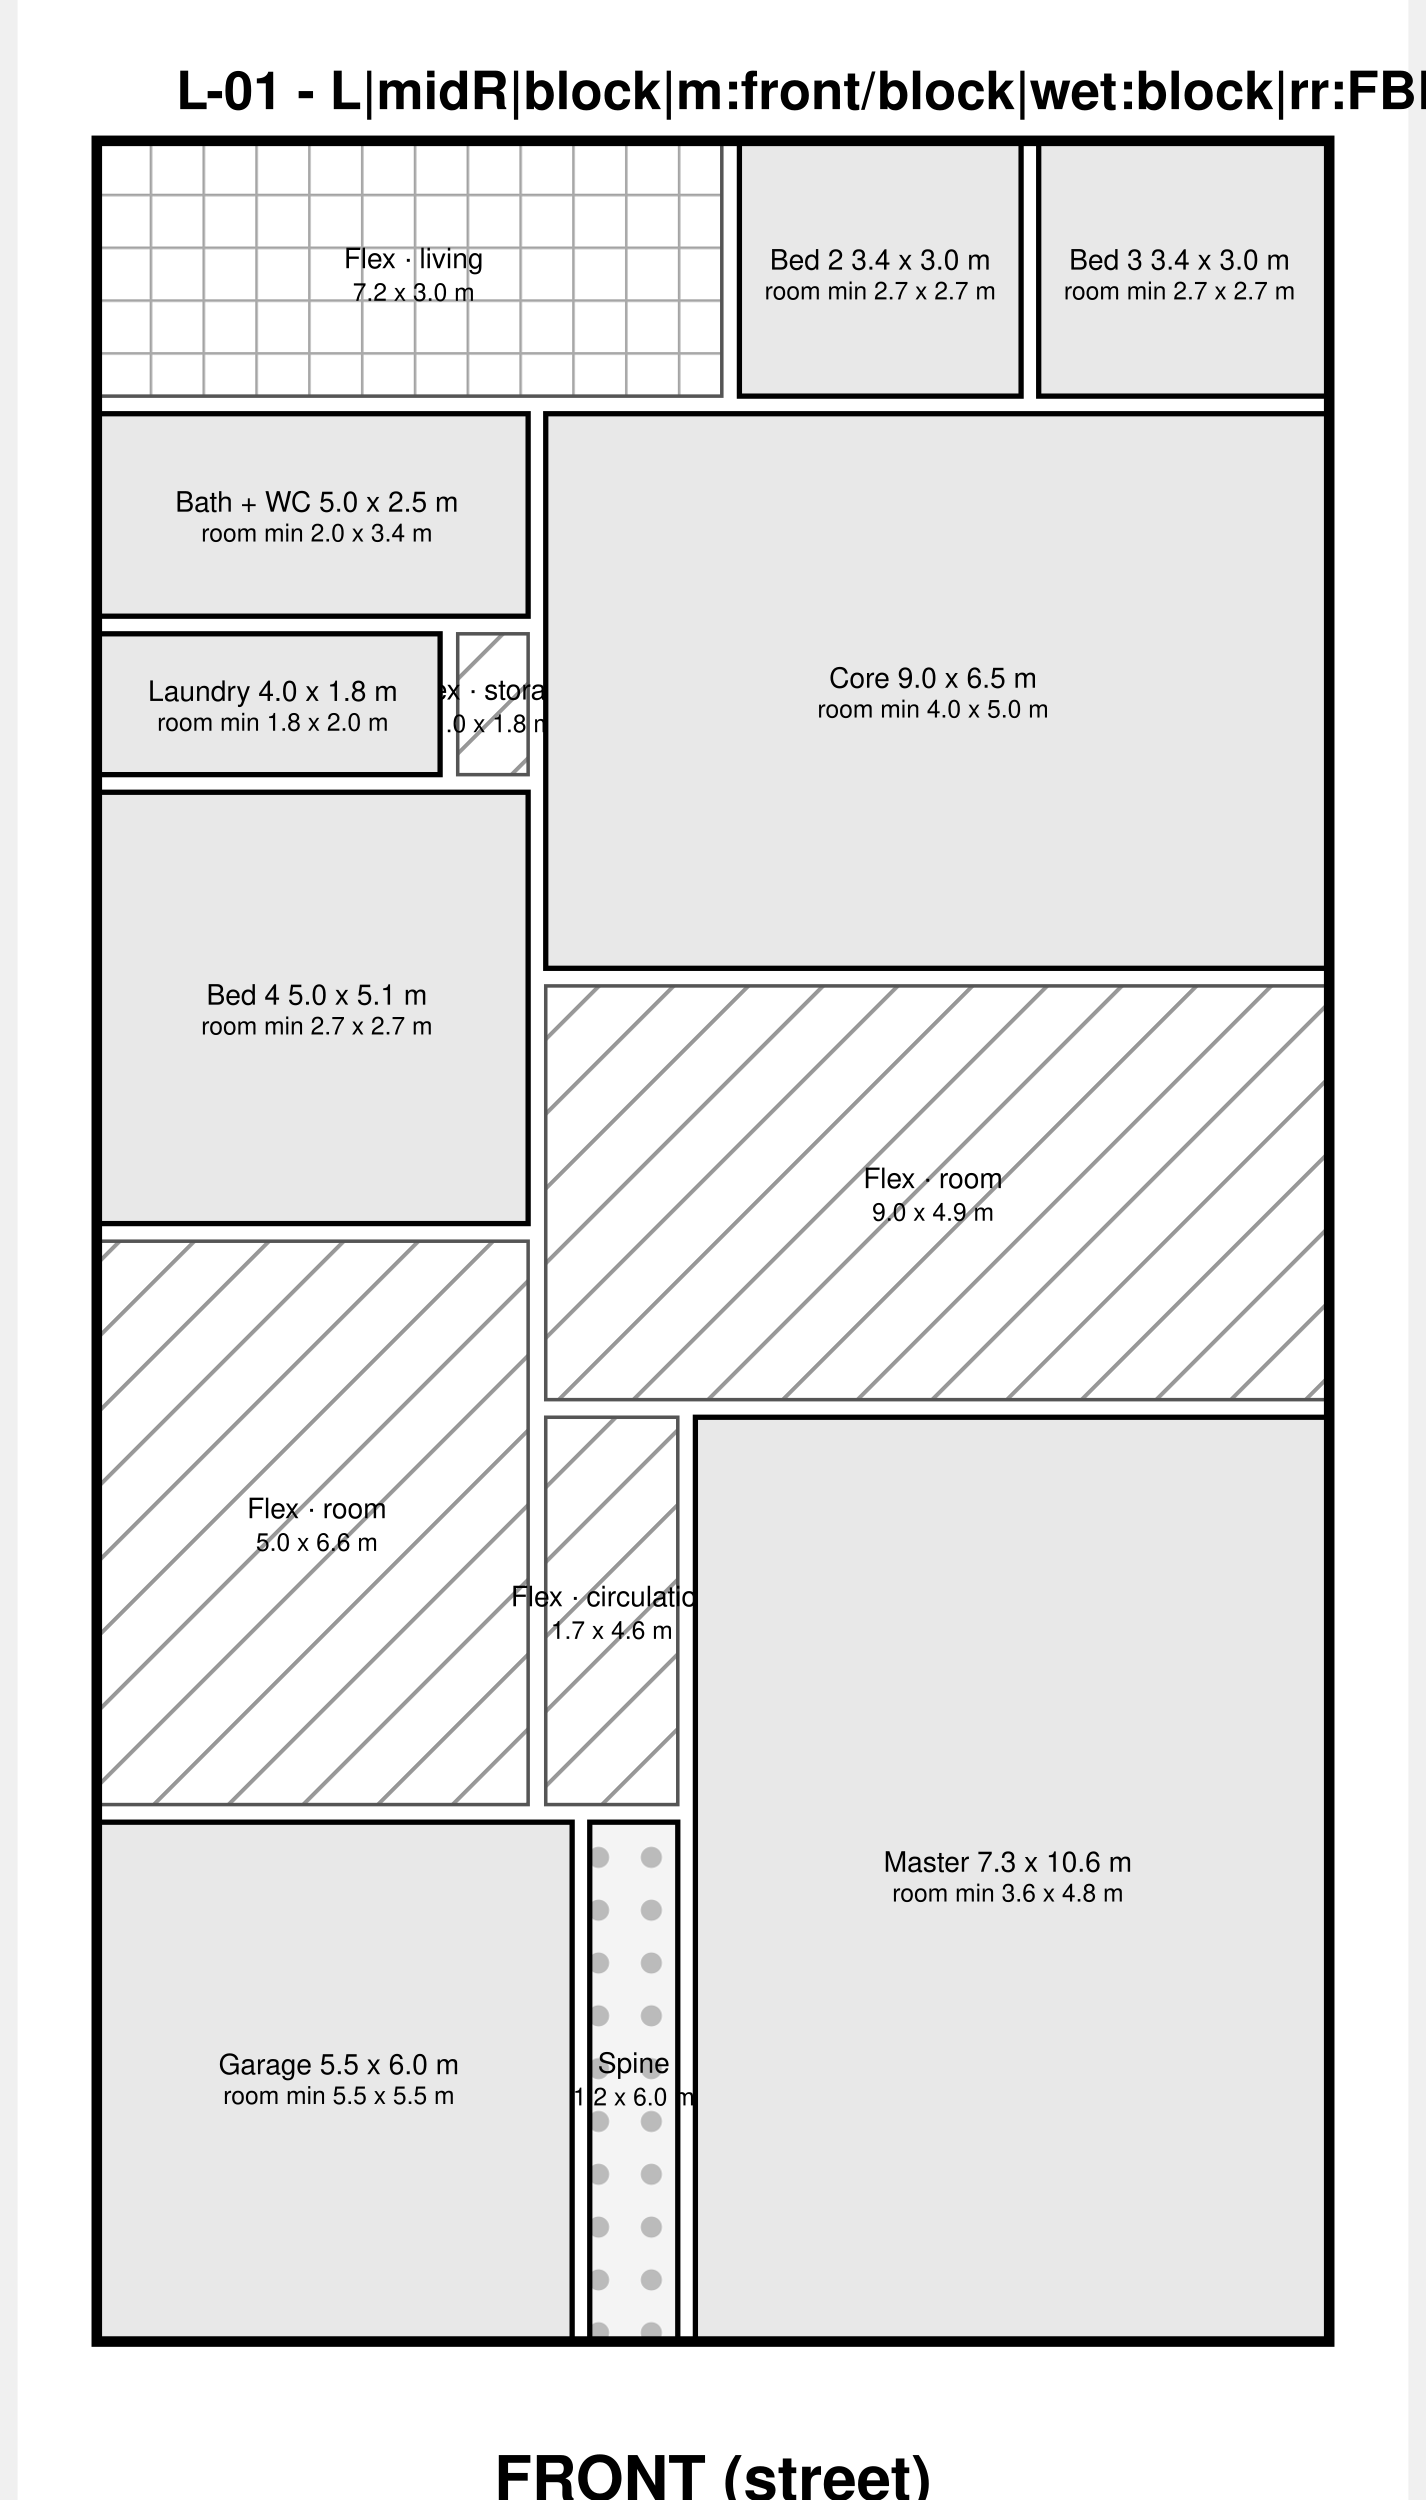
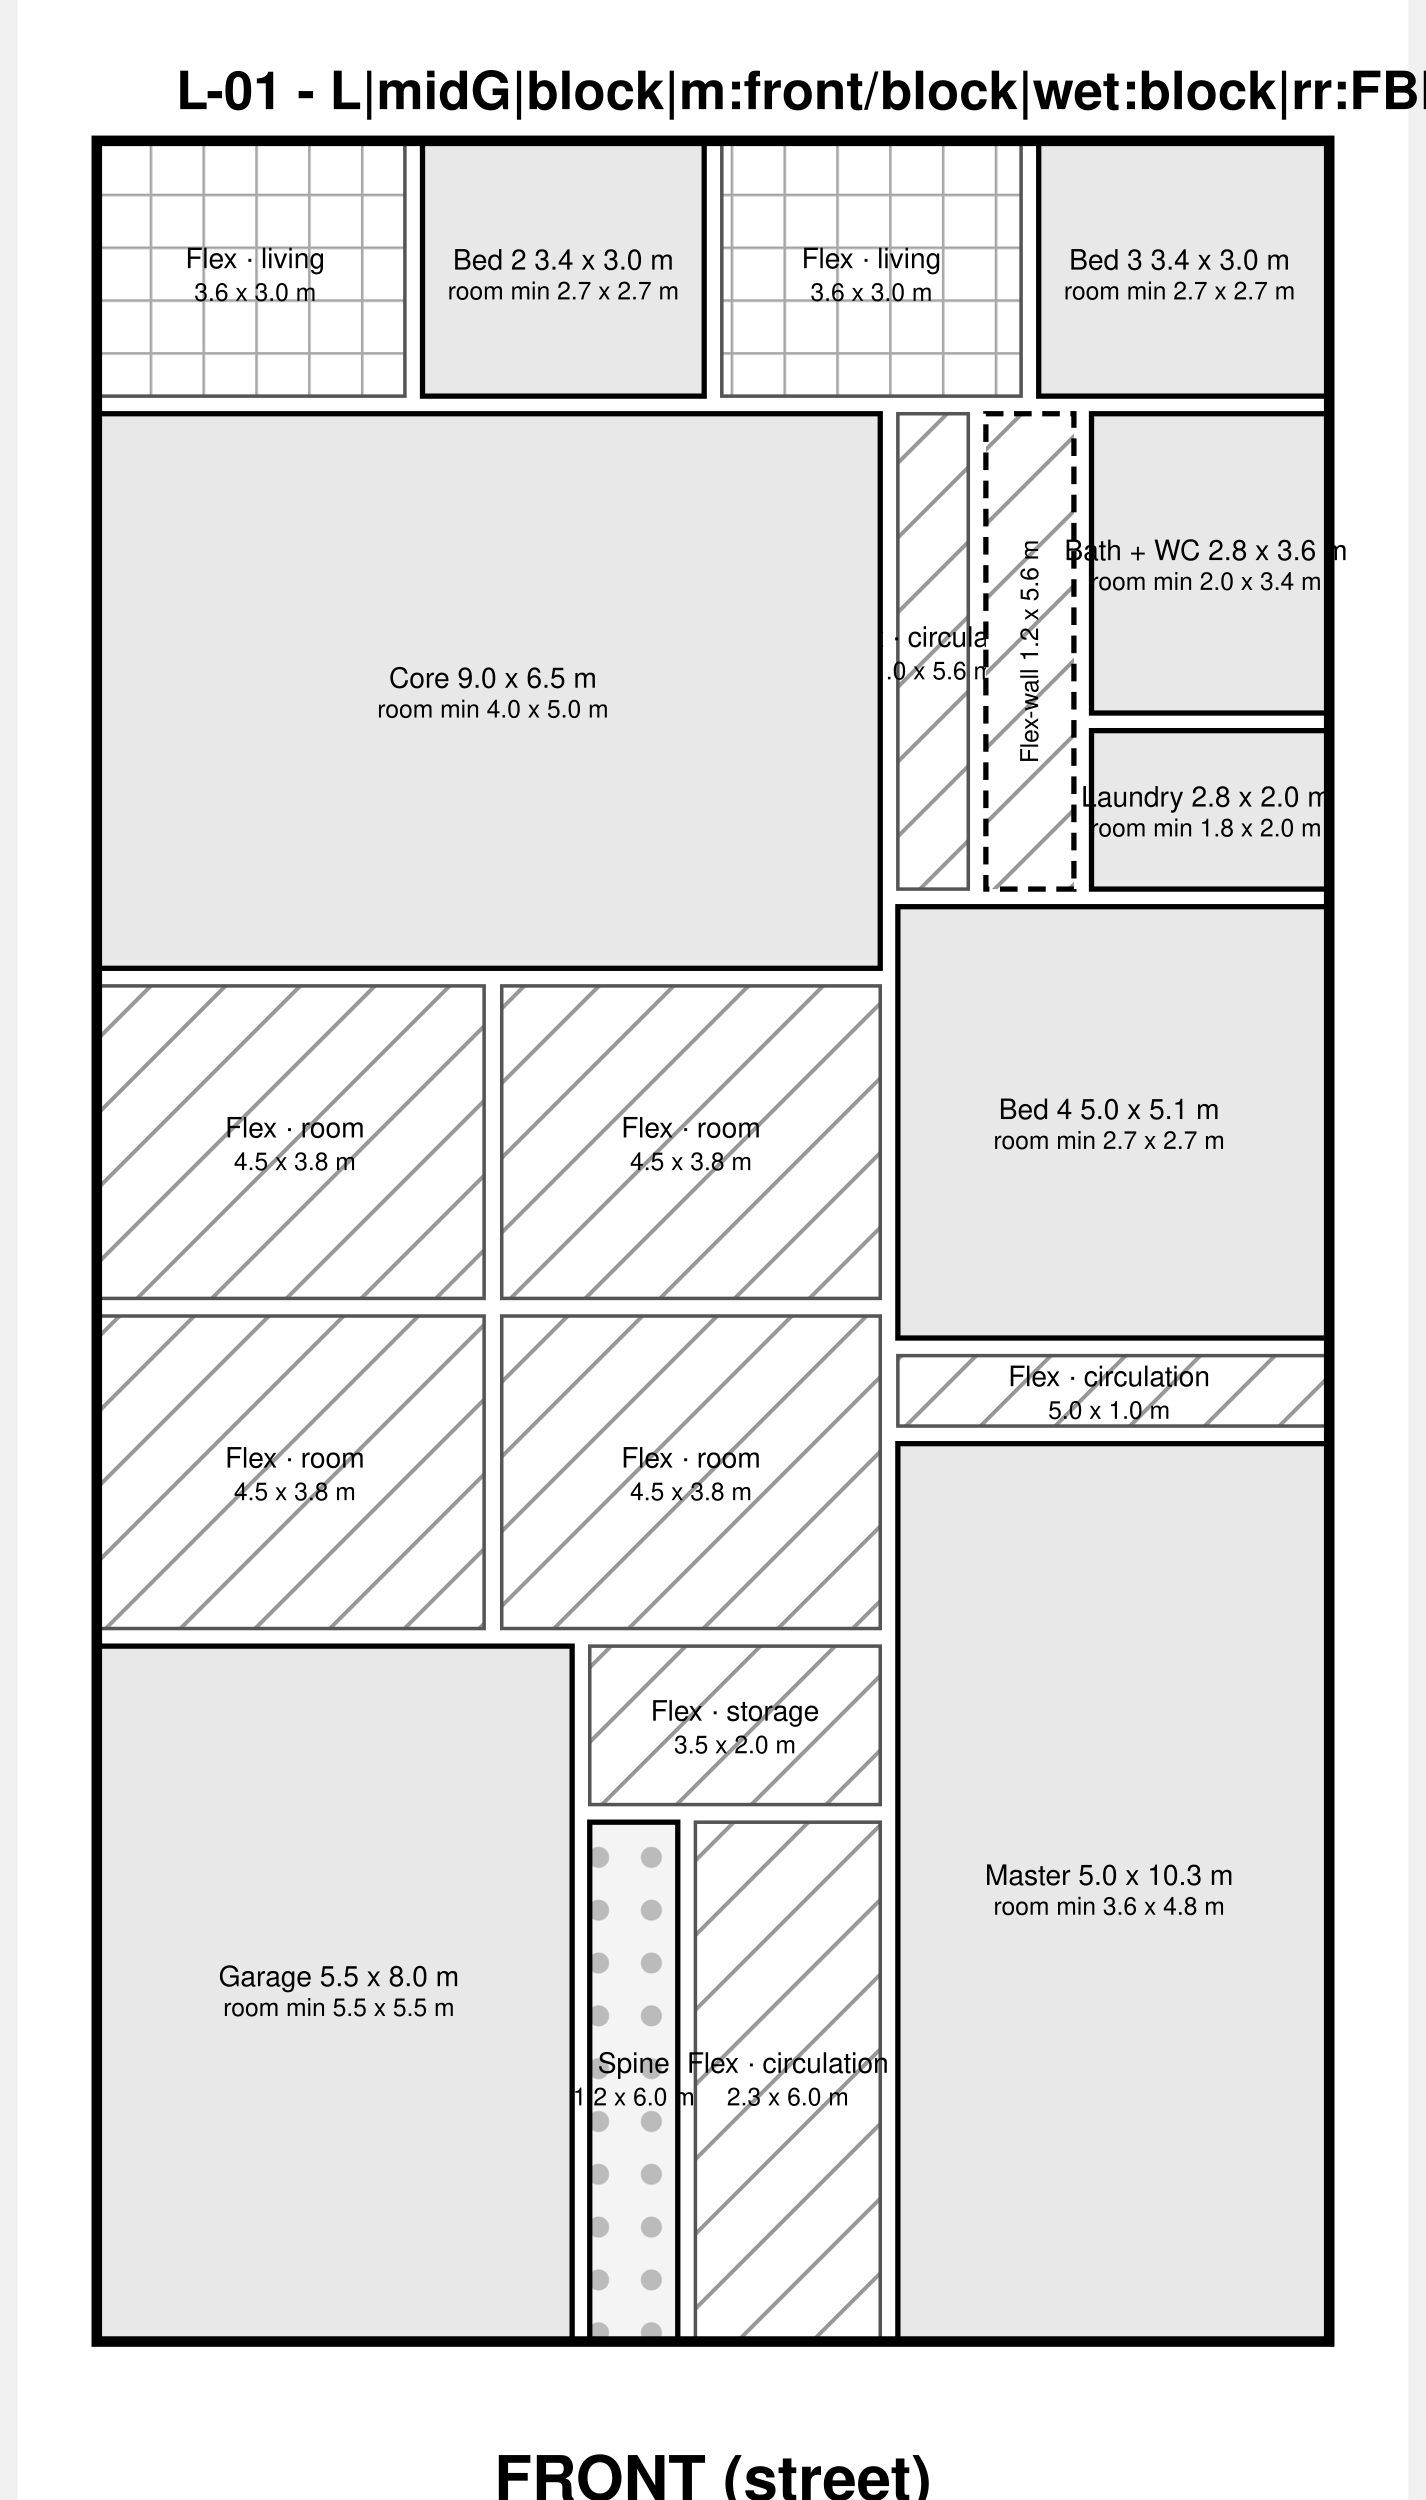
<svg xmlns="http://www.w3.org/2000/svg" width="790" height="1385" viewBox="-900 -1600 15800 28400" font-family="Helvetica, Arial, sans-serif" fill="#000">
  <defs>
    <pattern id="hatch" width="600" height="600" patternUnits="userSpaceOnUse" patternTransform="rotate(45)">
      <rect width="600" height="600" fill="#ffffff" />
      <line x1="0" y1="0" x2="0" y2="600" stroke="#999" stroke-width="90" />
    </pattern>
    <pattern id="hatch2" width="500" height="500" patternUnits="userSpaceOnUse" patternTransform="rotate(-45)">
      <rect width="500" height="500" fill="#ffffff" />
      <line x1="0" y1="0" x2="0" y2="500" stroke="#666" stroke-width="70" />
    </pattern>
    <pattern id="hatch3" width="600" height="600" patternUnits="userSpaceOnUse">
      <rect width="600" height="600" fill="#ffffff" />
      <line x1="0" y1="0" x2="0" y2="600" stroke="#aaa" stroke-width="60" />
      <line x1="0" y1="0" x2="600" y2="0" stroke="#aaa" stroke-width="60" />
    </pattern>
    <pattern id="dots" width="600" height="600" patternUnits="userSpaceOnUse">
      <rect width="600" height="600" fill="#f4f4f4" />
      <circle cx="300" cy="300" r="120" fill="#bbb" />
    </pattern>
  </defs>
  <rect x="-900" y="-1600" width="15800" height="28400" fill="#ffffff" />
-   <text x="900" y="-360" font-size="600" font-weight="bold">L-01 - L|midR|block|m:front/block|wet:block|rr:FBB|nofw|v0</text>
+   <text x="900" y="-360" font-size="600" font-weight="bold">L-01 - L|midG|block|m:front/block|wet:block|rr:FBFB|fw|v0</text>
  <g>
-     <rect x="0" y="0" width="7100" height="2900" fill="url(#hatch3)" stroke="#555" stroke-width="40" />
-     <text x="3600" y="1340" font-size="320" text-anchor="middle" dominant-baseline="middle">Flex · living</text>
-     <text x="3600" y="1724" font-size="280" text-anchor="middle" dominant-baseline="middle">7.2 x 3.0 m</text>
+     <rect x="0" y="0" width="3500" height="2900" fill="url(#hatch3)" stroke="#555" stroke-width="40" />
+     <text x="1800" y="1340" font-size="320" text-anchor="middle" dominant-baseline="middle">Flex · living</text>
+     <text x="1800" y="1724" font-size="280" text-anchor="middle" dominant-baseline="middle">3.6 x 3.0 m</text>
  </g>
  <g>
-     <rect x="4100" y="5600" width="800" height="1600" fill="url(#hatch)" stroke="#555" stroke-width="40" />
-     <text x="4500" y="6240" font-size="320" text-anchor="middle" dominant-baseline="middle">Flex · storage</text>
-     <text x="4500" y="6624" font-size="280" text-anchor="middle" dominant-baseline="middle">1.0 x 1.8 m</text>
+     <rect x="7100" y="0" width="3400" height="2900" fill="url(#hatch3)" stroke="#555" stroke-width="40" />
+     <text x="8800" y="1340" font-size="320" text-anchor="middle" dominant-baseline="middle">Flex · living</text>
+     <text x="8800" y="1724" font-size="280" text-anchor="middle" dominant-baseline="middle">3.6 x 3.0 m</text>
  </g>
  <g>
-     <rect x="5100" y="9600" width="8900" height="4700" fill="url(#hatch)" stroke="#555" stroke-width="40" />
-     <text x="9500" y="11790" font-size="320" text-anchor="middle" dominant-baseline="middle">Flex · room</text>
-     <text x="9500" y="12174" font-size="280" text-anchor="middle" dominant-baseline="middle">9.0 x 4.9 m</text>
+     <rect x="9100" y="3100" width="800" height="5400" fill="url(#hatch)" stroke="#555" stroke-width="40" />
+     <text x="9500" y="5640" font-size="320" text-anchor="middle" dominant-baseline="middle">Flex · circulation</text>
+     <text x="9500" y="6024" font-size="280" text-anchor="middle" dominant-baseline="middle">1.0 x 5.6 m</text>
  </g>
  <g>
-     <rect x="0" y="12500" width="4900" height="6400" fill="url(#hatch)" stroke="#555" stroke-width="40" />
-     <text x="2500" y="15540" font-size="320" text-anchor="middle" dominant-baseline="middle">Flex · room</text>
-     <text x="2500" y="15924" font-size="280" text-anchor="middle" dominant-baseline="middle">5.0 x 6.6 m</text>
+     <rect x="0" y="9600" width="4400" height="3550" fill="url(#hatch)" stroke="#555" stroke-width="40" />
+     <text x="2250" y="11215" font-size="320" text-anchor="middle" dominant-baseline="middle">Flex · room</text>
+     <text x="2250" y="11599" font-size="280" text-anchor="middle" dominant-baseline="middle">4.5 x 3.8 m</text>
  </g>
  <g>
-     <rect x="5100" y="14500" width="1500" height="4400" fill="url(#hatch)" stroke="#555" stroke-width="40" />
-     <text x="5850" y="16540" font-size="320" text-anchor="middle" dominant-baseline="middle">Flex · circulation</text>
-     <text x="5850" y="16924" font-size="280" text-anchor="middle" dominant-baseline="middle">1.7 x 4.6 m</text>
+     <rect x="4600" y="9600" width="4300" height="3550" fill="url(#hatch)" stroke="#555" stroke-width="40" />
+     <text x="6750" y="11215" font-size="320" text-anchor="middle" dominant-baseline="middle">Flex · room</text>
+     <text x="6750" y="11599" font-size="280" text-anchor="middle" dominant-baseline="middle">4.5 x 3.8 m</text>
  </g>
  <g>
-     <rect x="7300" y="0" width="3200" height="2900" fill="#e8e8e8" stroke="#000" stroke-width="60" />
-     <text x="8900" y="1356" font-size="320" text-anchor="middle" dominant-baseline="middle">Bed 2 3.4 x 3.0 m</text>
-     <text x="8900" y="1708" font-size="280" text-anchor="middle" dominant-baseline="middle">room min 2.7 x 2.7 m</text>
+     <rect x="0" y="13350" width="4400" height="3550" fill="url(#hatch)" stroke="#555" stroke-width="40" />
+     <text x="2250" y="14965" font-size="320" text-anchor="middle" dominant-baseline="middle">Flex · room</text>
+     <text x="2250" y="15349" font-size="280" text-anchor="middle" dominant-baseline="middle">4.5 x 3.8 m</text>
+   </g>
+   <g>
+     <rect x="4600" y="13350" width="4300" height="3550" fill="url(#hatch)" stroke="#555" stroke-width="40" />
+     <text x="6750" y="14965" font-size="320" text-anchor="middle" dominant-baseline="middle">Flex · room</text>
+     <text x="6750" y="15349" font-size="280" text-anchor="middle" dominant-baseline="middle">4.5 x 3.8 m</text>
+   </g>
+   <g>
+     <rect x="9100" y="13800" width="4900" height="800" fill="url(#hatch)" stroke="#555" stroke-width="40" />
+     <text x="11500" y="14040" font-size="320" text-anchor="middle" dominant-baseline="middle">Flex · circulation</text>
+     <text x="11500" y="14424" font-size="280" text-anchor="middle" dominant-baseline="middle">5.0 x 1.0 m</text>
+   </g>
+   <g>
+     <rect x="5600" y="17100" width="3300" height="1800" fill="url(#hatch)" stroke="#555" stroke-width="40" />
+     <text x="7250" y="17840" font-size="320" text-anchor="middle" dominant-baseline="middle">Flex · storage</text>
+     <text x="7250" y="18224" font-size="280" text-anchor="middle" dominant-baseline="middle">3.5 x 2.0 m</text>
+   </g>
+   <g>
+     <rect x="6800" y="19100" width="2100" height="5900" fill="url(#hatch)" stroke="#555" stroke-width="40" />
+     <text x="7850" y="21840" font-size="320" text-anchor="middle" dominant-baseline="middle">Flex · circulation</text>
+     <text x="7850" y="22224" font-size="280" text-anchor="middle" dominant-baseline="middle">2.3 x 6.0 m</text>
+   </g>
+   <g>
+     <rect x="3700" y="0" width="3200" height="2900" fill="#e8e8e8" stroke="#000" stroke-width="60" />
+     <text x="5300" y="1356" font-size="320" text-anchor="middle" dominant-baseline="middle">Bed 2 3.4 x 3.0 m</text>
+     <text x="5300" y="1708" font-size="280" text-anchor="middle" dominant-baseline="middle">room min 2.7 x 2.7 m</text>
  </g>
  <g>
    <rect x="10700" y="0" width="3300" height="2900" fill="#e8e8e8" stroke="#000" stroke-width="60" />
    <text x="12300" y="1356" font-size="320" text-anchor="middle" dominant-baseline="middle">Bed 3 3.4 x 3.0 m</text>
    <text x="12300" y="1708" font-size="280" text-anchor="middle" dominant-baseline="middle">room min 2.7 x 2.7 m</text>
  </g>
  <g>
-     <rect x="0" y="3100" width="4900" height="2300" fill="#e8e8e8" stroke="#000" stroke-width="60" />
-     <text x="2500" y="4106" font-size="320" text-anchor="middle" dominant-baseline="middle">Bath + WC 5.0 x 2.5 m</text>
-     <text x="2500" y="4458" font-size="280" text-anchor="middle" dominant-baseline="middle">room min 2.0 x 3.4 m</text>
+     <rect x="0" y="3100" width="8900" height="6300" fill="#e8e8e8" stroke="#000" stroke-width="60" />
+     <text x="4500" y="6106" font-size="320" text-anchor="middle" dominant-baseline="middle">Core 9.0 x 6.5 m</text>
+     <text x="4500" y="6458" font-size="280" text-anchor="middle" dominant-baseline="middle">room min 4.0 x 5.0 m</text>
  </g>
  <g>
-     <rect x="0" y="5600" width="3900" height="1600" fill="#e8e8e8" stroke="#000" stroke-width="60" />
-     <text x="2000" y="6256" font-size="320" text-anchor="middle" dominant-baseline="middle">Laundry 4.0 x 1.8 m</text>
-     <text x="2000" y="6608" font-size="280" text-anchor="middle" dominant-baseline="middle">room min 1.8 x 2.0 m</text>
+     <rect x="0" y="17100" width="5400" height="7900" fill="#e8e8e8" stroke="#000" stroke-width="60" />
+     <text x="2750" y="20856" font-size="320" text-anchor="middle" dominant-baseline="middle">Garage 5.5 x 8.0 m</text>
+     <text x="2750" y="21208" font-size="280" text-anchor="middle" dominant-baseline="middle">room min 5.5 x 5.5 m</text>
  </g>
  <g>
-     <rect x="0" y="7400" width="4900" height="4900" fill="#e8e8e8" stroke="#000" stroke-width="60" />
-     <text x="2500" y="9706" font-size="320" text-anchor="middle" dominant-baseline="middle">Bed 4 5.0 x 5.1 m</text>
-     <text x="2500" y="10058" font-size="280" text-anchor="middle" dominant-baseline="middle">room min 2.7 x 2.7 m</text>
+     <rect x="10100" y="3100" width="1000" height="5400" fill="url(#hatch)" stroke="#000" stroke-width="60" stroke-dasharray="200 120" />
+     <text transform="translate(10600 5800) rotate(-90)" font-size="280" text-anchor="middle" dominant-baseline="middle">Flex-wall 1.2 x 5.6 m</text>
  </g>
  <g>
-     <rect x="0" y="19100" width="5400" height="5900" fill="#e8e8e8" stroke="#000" stroke-width="60" />
-     <text x="2750" y="21856" font-size="320" text-anchor="middle" dominant-baseline="middle">Garage 5.5 x 6.0 m</text>
-     <text x="2750" y="22208" font-size="280" text-anchor="middle" dominant-baseline="middle">room min 5.5 x 5.5 m</text>
+     <rect x="11300" y="3100" width="2700" height="3400" fill="#e8e8e8" stroke="#000" stroke-width="60" />
+     <text x="12600" y="4656" font-size="320" text-anchor="middle" dominant-baseline="middle">Bath + WC 2.8 x 3.6 m</text>
+     <text x="12600" y="5008" font-size="280" text-anchor="middle" dominant-baseline="middle">room min 2.0 x 3.4 m</text>
  </g>
  <g>
-     <rect x="5100" y="3100" width="8900" height="6300" fill="#e8e8e8" stroke="#000" stroke-width="60" />
-     <text x="9500" y="6106" font-size="320" text-anchor="middle" dominant-baseline="middle">Core 9.0 x 6.5 m</text>
-     <text x="9500" y="6458" font-size="280" text-anchor="middle" dominant-baseline="middle">room min 4.0 x 5.0 m</text>
+     <rect x="11300" y="6700" width="2700" height="1800" fill="#e8e8e8" stroke="#000" stroke-width="60" />
+     <text x="12600" y="7456" font-size="320" text-anchor="middle" dominant-baseline="middle">Laundry 2.8 x 2.0 m</text>
+     <text x="12600" y="7808" font-size="280" text-anchor="middle" dominant-baseline="middle">room min 1.8 x 2.0 m</text>
  </g>
  <g>
-     <rect x="6800" y="14500" width="7200" height="10500" fill="#e8e8e8" stroke="#000" stroke-width="60" />
-     <text x="10350" y="19556" font-size="320" text-anchor="middle" dominant-baseline="middle">Master 7.3 x 10.6 m</text>
-     <text x="10350" y="19908" font-size="280" text-anchor="middle" dominant-baseline="middle">room min 3.6 x 4.8 m</text>
+     <rect x="9100" y="8700" width="4900" height="4900" fill="#e8e8e8" stroke="#000" stroke-width="60" />
+     <text x="11500" y="11006" font-size="320" text-anchor="middle" dominant-baseline="middle">Bed 4 5.0 x 5.1 m</text>
+     <text x="11500" y="11358" font-size="280" text-anchor="middle" dominant-baseline="middle">room min 2.7 x 2.7 m</text>
+   </g>
+   <g>
+     <rect x="9100" y="14800" width="4900" height="10200" fill="#e8e8e8" stroke="#000" stroke-width="60" />
+     <text x="11500" y="19706" font-size="320" text-anchor="middle" dominant-baseline="middle">Master 5.0 x 10.3 m</text>
+     <text x="11500" y="20058" font-size="280" text-anchor="middle" dominant-baseline="middle">room min 3.6 x 4.8 m</text>
  </g>
  <g>
    <rect x="5600" y="19100" width="1000" height="5900" fill="url(#dots)" stroke="#000" stroke-width="60" />
    <text x="6100" y="21840" font-size="320" text-anchor="middle" dominant-baseline="middle">Spine</text>
    <text x="6100" y="22224" font-size="280" text-anchor="middle" dominant-baseline="middle">1.2 x 6.0 m</text>
  </g>
  <rect x="0" y="0" width="14000" height="25000" fill="none" stroke="#000" stroke-width="120" />
  <text x="7000" y="26800" font-size="700" text-anchor="middle" font-weight="bold">FRONT (street)</text>
</svg>
